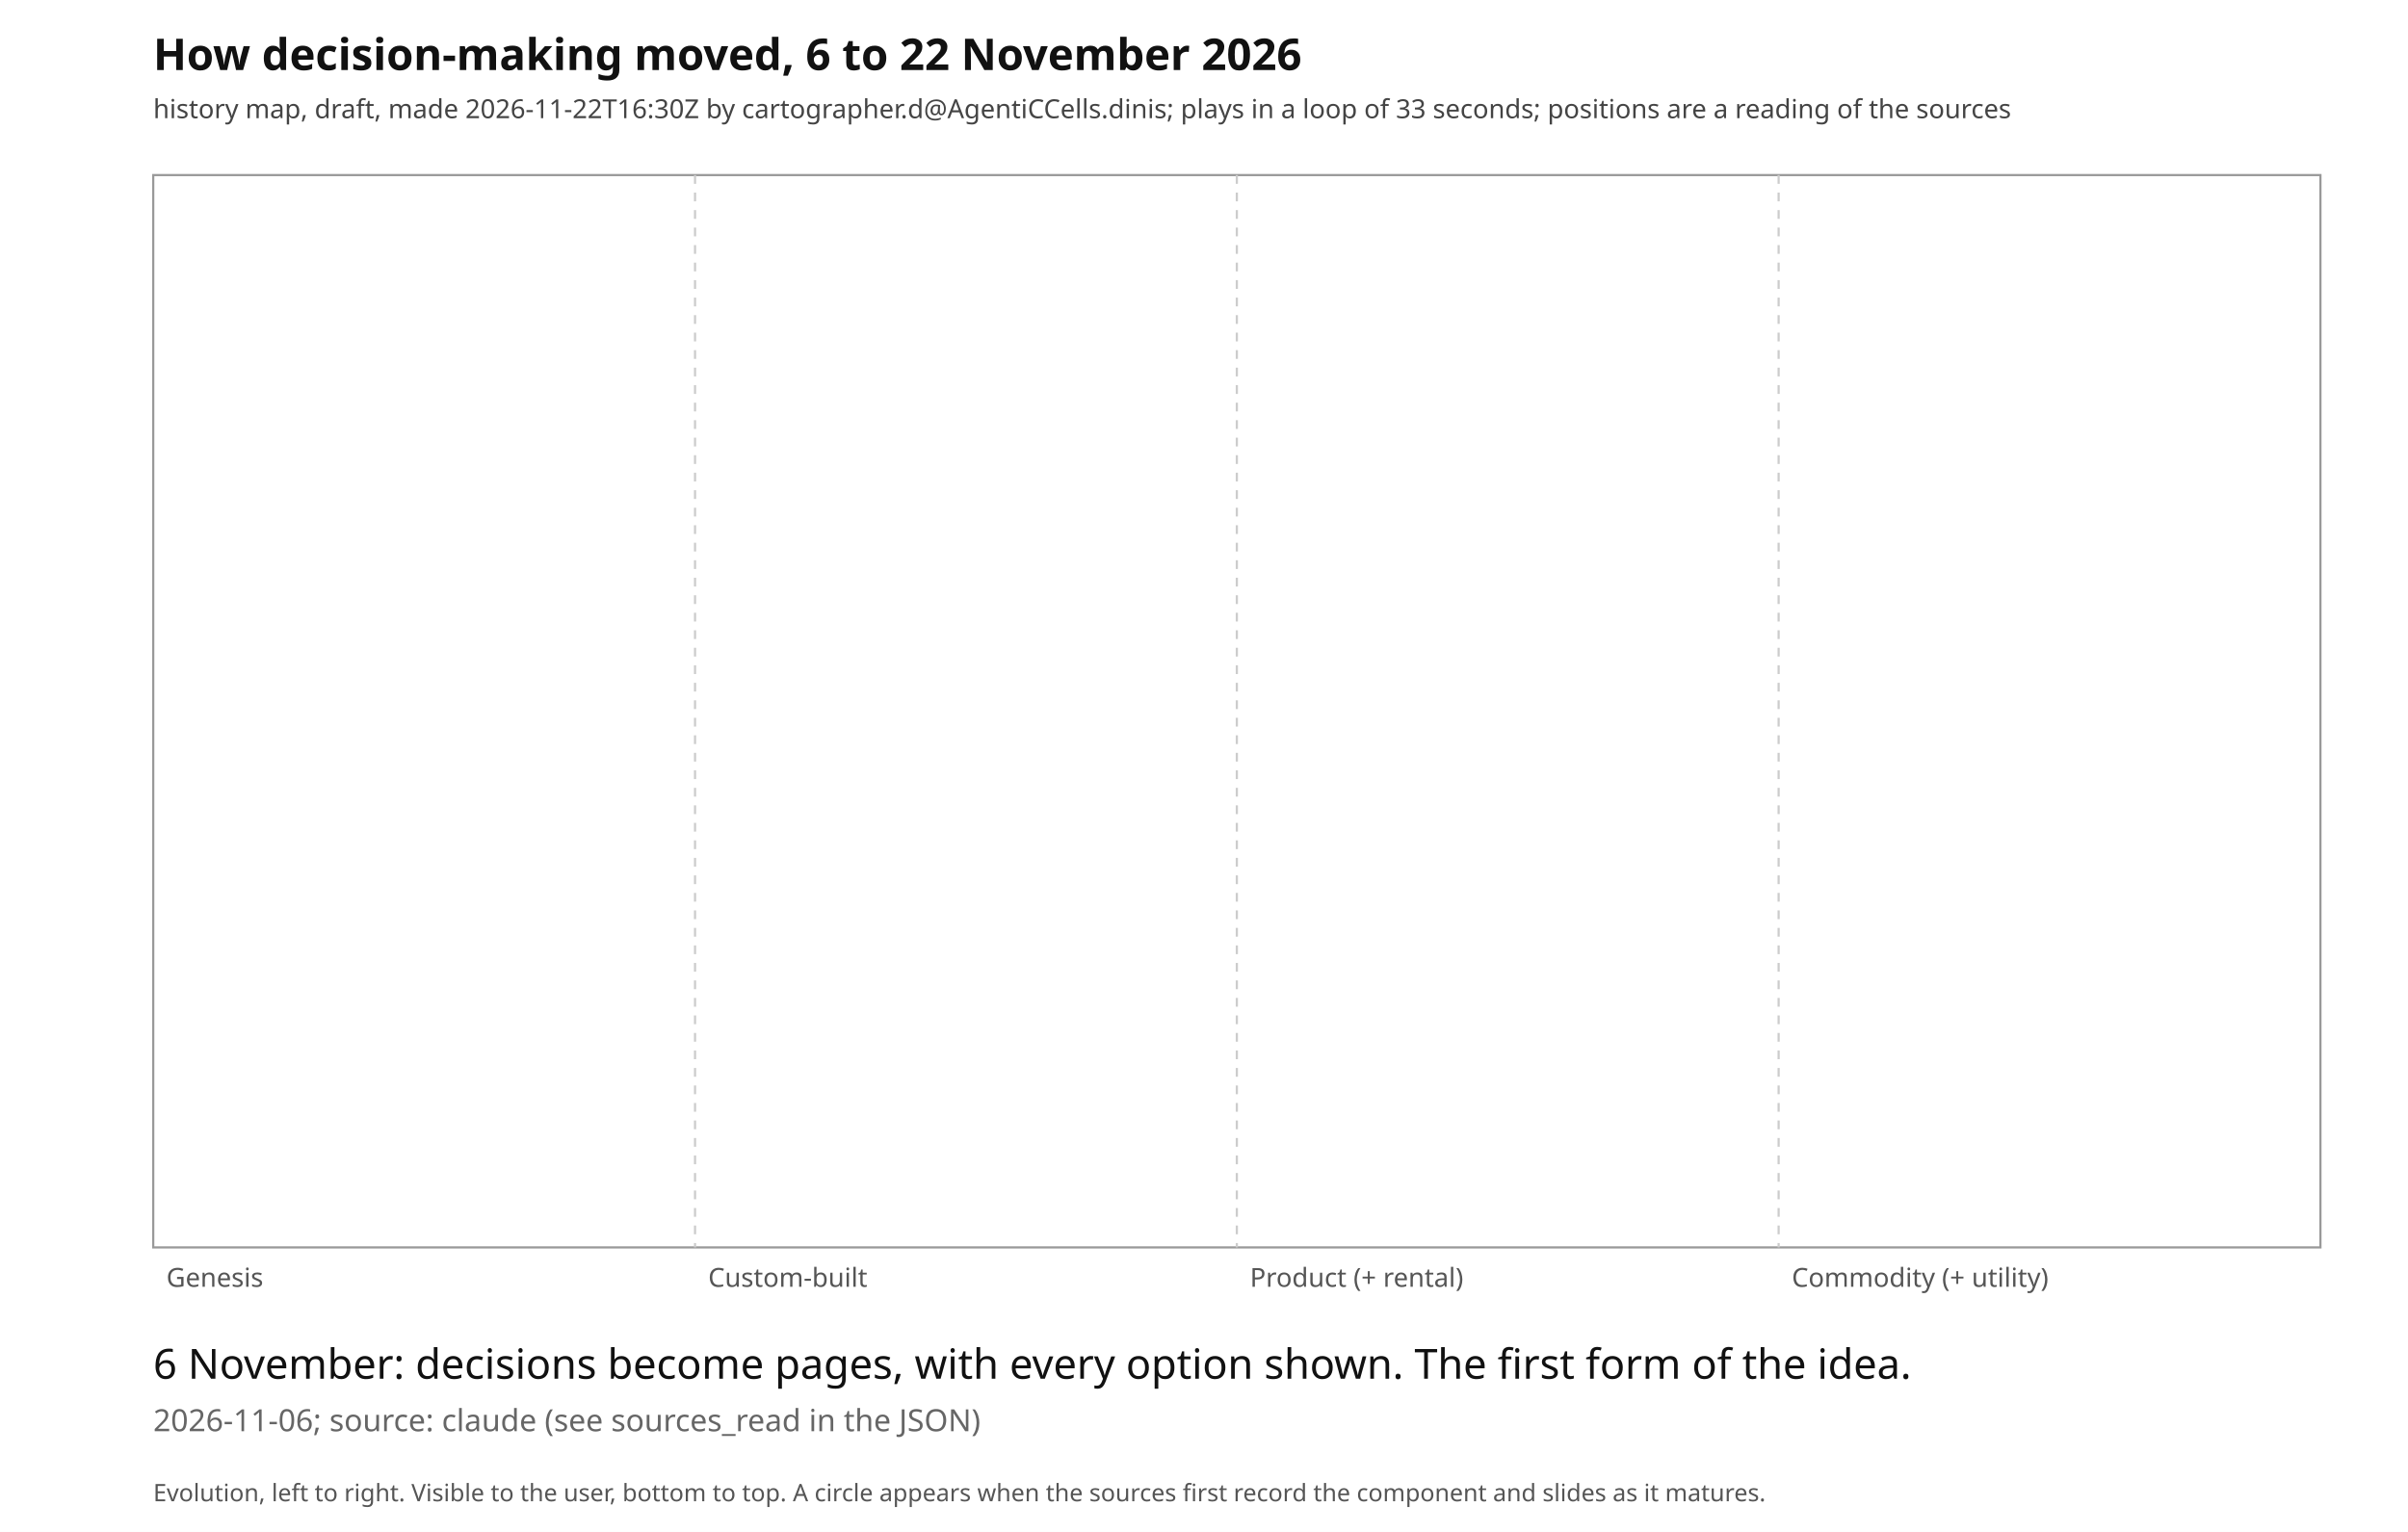
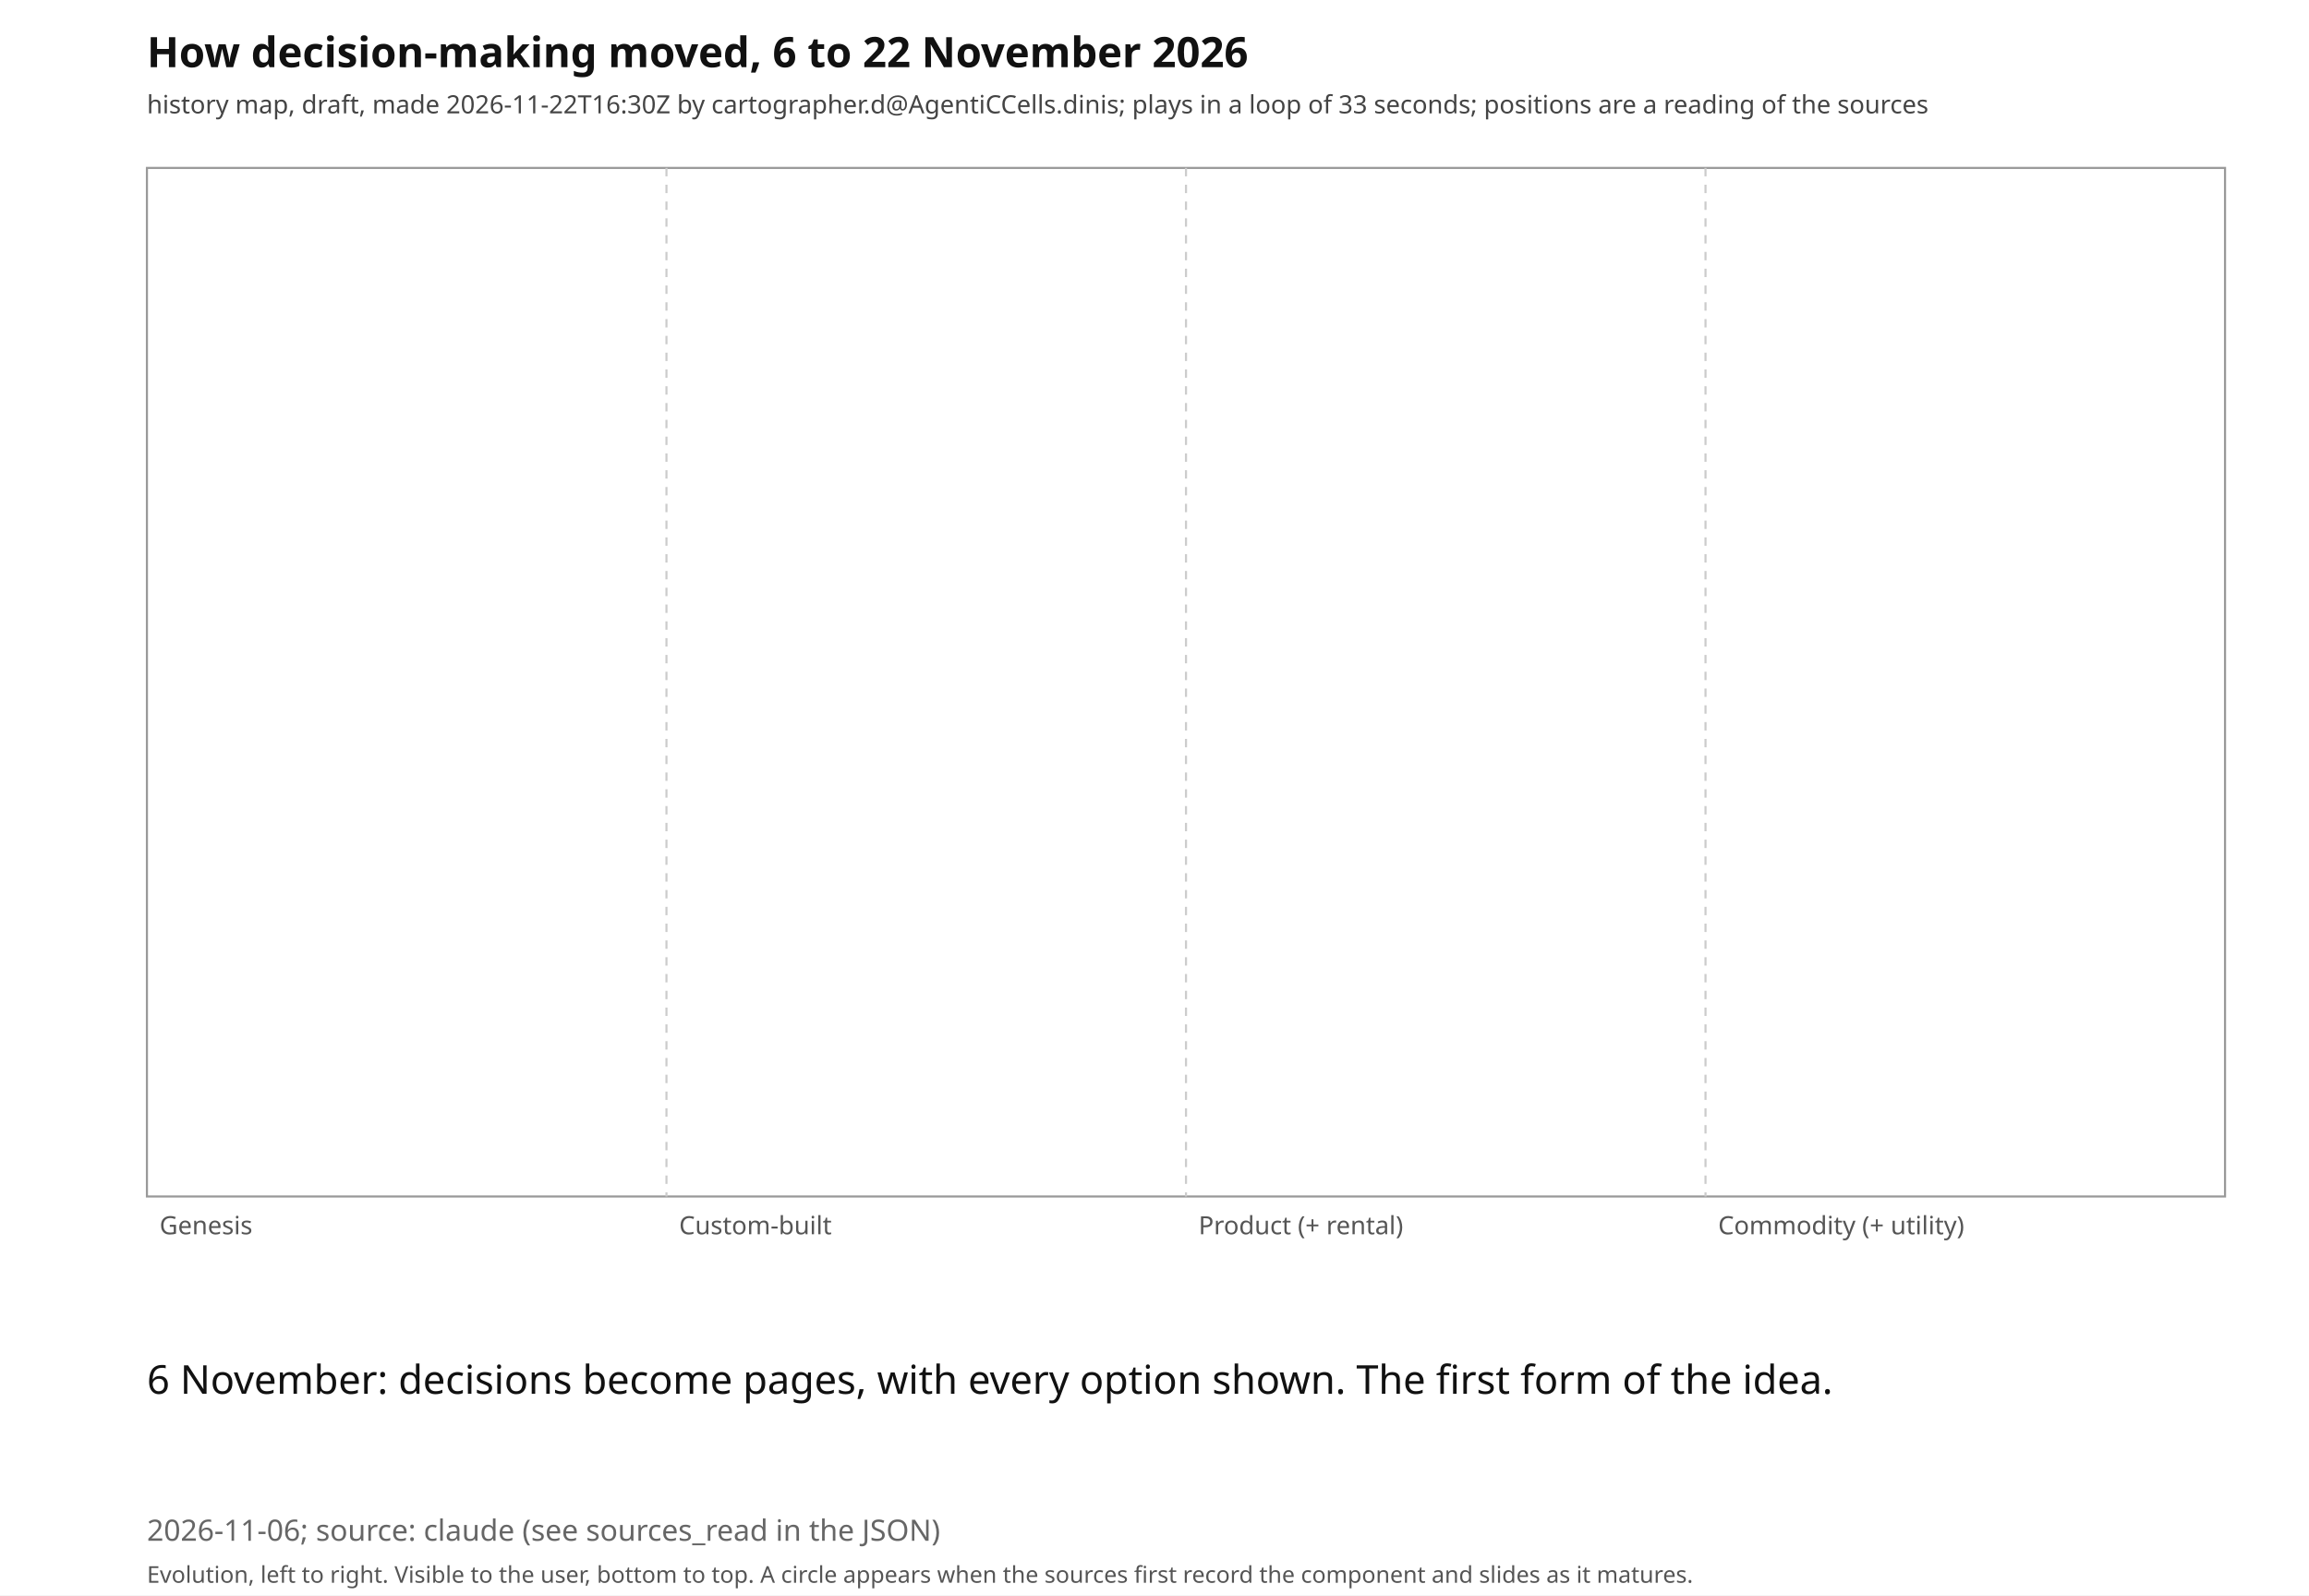
- <svg xmlns="http://www.w3.org/2000/svg" viewBox="0 0 1100 700" role="img" aria-label="How decision-making moved, 6 to 22 November 2026" font-family="system-ui, sans-serif">
-   <rect width="1100" height="700" fill="#fff" />
+ <svg xmlns="http://www.w3.org/2000/svg" viewBox="0 0 1100 760" role="img" aria-label="How decision-making moved, 6 to 22 November 2026" font-family="system-ui, sans-serif">
+   <rect width="1100" height="760" fill="#fff" />
  <text x="70" y="32" font-size="20" font-weight="600" fill="#111">How decision-making moved, 6 to 22 November 2026</text>
  <text x="70" y="54" font-size="12" fill="#444">history map, draft, made 2026-11-22T16:30Z by cartographer.d@AgentiCCells.dinis; plays in a loop of 33 seconds; positions are a reading of the sources</text>
  <rect x="70" y="80" width="990" height="490" fill="none" stroke="#999" />
  <text x="76" y="588" font-size="12" fill="#555">Genesis</text>
  <line x1="317.5" y1="80" x2="317.5" y2="570" stroke="#ccc" stroke-dasharray="4 4" />
  <text x="323.5" y="588" font-size="12" fill="#555">Custom-built</text>
  <line x1="565" y1="80" x2="565" y2="570" stroke="#ccc" stroke-dasharray="4 4" />
  <text x="571" y="588" font-size="12" fill="#555">Product (+ rental)</text>
  <line x1="812.5" y1="80" x2="812.5" y2="570" stroke="#ccc" stroke-dasharray="4 4" />
  <text x="818.5" y="588" font-size="12" fill="#555">Commodity (+ utility)</text>
  <g opacity="0">
    <animate attributeName="opacity" values="0;0;1;1;1;1" keyTimes="0;0;0.024;0.782;0.855;1" dur="33s" repeatCount="indefinite" />
    <g>
      <animateTransform attributeName="transform" type="translate" values="367 153.5;367 153.5;367 153.5;367 153.5;515.5 153.5;515.5 153.5" keyTimes="0;0;0.024;0.782;0.855;1" dur="33s" repeatCount="indefinite" />
      <circle r="7" fill="#1f3a5f" />
      <text x="12" y="5" font-size="16" fill="#111">Decision page</text>
    </g>
  </g>
  <g opacity="0">
    <animate attributeName="opacity" values="0;0;1;1;1;1;1;1" keyTimes="0;0;0.024;0.176;0.248;0.782;0.855;1" dur="33s" repeatCount="indefinite" />
    <g>
      <animateTransform attributeName="transform" type="translate" values="367 227;367 227;367 227;367 227;446.2 227;446.2 227;416.5 227;416.5 227" keyTimes="0;0;0.024;0.176;0.248;0.782;0.855;1" dur="33s" repeatCount="indefinite" />
      <circle r="7" fill="#1f3a5f" />
      <text x="12" y="5" font-size="16" fill="#111">Owner's recommendation is the default</text>
    </g>
  </g>
  <g opacity="0">
    <animate attributeName="opacity" values="0;0;1;1;1;1" keyTimes="0;0.303;0.327;0.782;0.855;1" dur="33s" repeatCount="indefinite" />
    <g>
      <animateTransform attributeName="transform" type="translate" values="515.5 447.5;515.5 447.5;515.5 447.5;515.5 447.5;614.5 447.5;614.5 447.5" keyTimes="0;0.303;0.327;0.782;0.855;1" dur="33s" repeatCount="indefinite" />
      <circle r="7" fill="#1f3a5f" />
      <text x="12" y="5" font-size="16" fill="#111">Agent keys and signed commits</text>
    </g>
  </g>
  <g opacity="0">
    <animate attributeName="opacity" values="0;0;1;1;1;1" keyTimes="0;0.455;0.479;0.782;0.855;1" dur="33s" repeatCount="indefinite" />
    <g>
      <animateTransform attributeName="transform" type="translate" values="188.8 300.5;188.8 300.5;188.8 300.5;188.8 300.5;367 300.5;367 300.5" keyTimes="0;0.455;0.479;0.782;0.855;1" dur="33s" repeatCount="indefinite" />
      <circle r="7" fill="#1f3a5f" />
      <text x="12" y="5" font-size="16" fill="#111">Roles and circles record</text>
    </g>
  </g>
  <g opacity="0">
    <animate attributeName="opacity" values="0;0;1;1" keyTimes="0;0.606;0.63;1" dur="33s" repeatCount="indefinite" />
    <g>
      <animateTransform attributeName="transform" type="translate" values="169 138.8;169 138.8;169 138.8;169 138.8" keyTimes="0;0.606;0.63;1" dur="33s" repeatCount="indefinite" />
      <circle r="7" fill="#1f3a5f" />
      <text x="12" y="5" font-size="16" fill="#111">Playable decision brief</text>
    </g>
  </g>
  <g opacity="0">
    <animate attributeName="opacity" values="0;0;1;1" keyTimes="0;0.606;0.63;1" dur="33s" repeatCount="indefinite" />
    <g>
      <animateTransform attributeName="transform" type="translate" values="119.5 315.2;119.5 315.2;119.5 315.2;119.5 315.2" keyTimes="0;0.606;0.63;1" dur="33s" repeatCount="indefinite" />
      <circle r="7" fill="#1f3a5f" />
      <text x="12" y="5" font-size="16" fill="#111">decisions.d (the attorney)</text>
    </g>
  </g>
  <g opacity="0">
    <animate attributeName="opacity" values="0;0;1;1" keyTimes="0;0.758;0.782;1" dur="33s" repeatCount="indefinite" />
    <g>
      <animateTransform attributeName="transform" type="translate" values="188.8 227;188.8 227;188.8 227;188.8 227" keyTimes="0;0.758;0.782;1" dur="33s" repeatCount="indefinite" />
      <circle r="7" fill="#1f3a5f" />
      <text x="12" y="5" font-size="16" fill="#111">Context brief</text>
    </g>
  </g>
-   <text x="70" y="630" font-size="19" fill="#111" opacity="1">
+   <text x="70" y="664" font-size="19" fill="#111" opacity="1">
    <animate attributeName="opacity" values="1;1;0;0" keyTimes="0;0.139;0.151;1" dur="33s" repeatCount="indefinite" />6 November: decisions become pages, with every option shown. The first form of the idea.</text>
-   <text x="70" y="654" font-size="14" fill="#666" opacity="1">
+   <text x="70" y="734" font-size="14" fill="#666" opacity="1">
    <animate attributeName="opacity" values="1;1;0;0" keyTimes="0;0.139;0.151;1" dur="33s" repeatCount="indefinite" />2026-11-06; source: claude (see sources_read in the JSON)</text>
-   <text x="70" y="630" font-size="19" fill="#111" opacity="0">
+   <text x="70" y="664" font-size="19" fill="#111" opacity="0">
    <animate attributeName="opacity" values="0;0;1;1;0;0" keyTimes="0;0.151;0.164;0.291;0.303;1" dur="33s" repeatCount="indefinite" />Still 6 November: the owner's recommendation is the default; push it and try it live.</text>
-   <text x="70" y="654" font-size="14" fill="#666" opacity="0">
+   <text x="70" y="734" font-size="14" fill="#666" opacity="0">
    <animate attributeName="opacity" values="0;0;1;1;0;0" keyTimes="0;0.151;0.164;0.291;0.303;1" dur="33s" repeatCount="indefinite" />2026-11-06T13:20Z; source: claude (see sources_read in the JSON)</text>
-   <text x="70" y="630" font-size="19" fill="#111" opacity="0">
+   <text x="70" y="664" font-size="19" fill="#111" opacity="0">
    <animate attributeName="opacity" values="0;0;1;1;0;0" keyTimes="0;0.303;0.315;0.442;0.455;1" dur="33s" repeatCount="indefinite" />19 November: signed commits for every agent. Identity becomes a working product.</text>
-   <text x="70" y="654" font-size="14" fill="#666" opacity="0">
+   <text x="70" y="734" font-size="14" fill="#666" opacity="0">
    <animate attributeName="opacity" values="0;0;1;1;0;0" keyTimes="0;0.303;0.315;0.442;0.455;1" dur="33s" repeatCount="indefinite" />2026-11-19T01:05Z; source: guidance (see sources_read in the JSON)</text>
-   <text x="70" y="630" font-size="19" fill="#111" opacity="0">
-     <animate attributeName="opacity" values="0;0;1;1;0;0" keyTimes="0;0.455;0.467;0.594;0.606;1" dur="33s" repeatCount="indefinite" />22 November, early: the first org chart, the record of who holds what, is drawn by an agent.</text>
-   <text x="70" y="654" font-size="14" fill="#666" opacity="0">
+   <text x="70" y="664" font-size="19" fill="#111" opacity="0">
+     <animate attributeName="opacity" values="0;0;1;1;0;0" keyTimes="0;0.455;0.467;0.594;0.606;1" dur="33s" repeatCount="indefinite" />22 November, early: the first org chart, the record of who holds what, is drawn by an</text>
+   <text x="70" y="687" font-size="19" fill="#111" opacity="0">
+     <animate attributeName="opacity" values="0;0;1;1;0;0" keyTimes="0;0.455;0.467;0.594;0.606;1" dur="33s" repeatCount="indefinite" />agent.</text>
+   <text x="70" y="734" font-size="14" fill="#666" opacity="0">
    <animate attributeName="opacity" values="0;0;1;1;0;0" keyTimes="0;0.455;0.467;0.594;0.606;1" dur="33s" repeatCount="indefinite" />2026-11-22T03:58Z; source: holacracy (see sources_read in the JSON)</text>
-   <text x="70" y="630" font-size="19" fill="#111" opacity="0">
-     <animate attributeName="opacity" values="0;0;1;1;0;0" keyTimes="0;0.606;0.618;0.746;0.758;1" dur="33s" repeatCount="indefinite" />22 November, morning: Dinis asks for decisions to be playable and answerable from one place. A prototype is asked for.</text>
-   <text x="70" y="654" font-size="14" fill="#666" opacity="0">
+   <text x="70" y="664" font-size="19" fill="#111" opacity="0">
+     <animate attributeName="opacity" values="0;0;1;1;0;0" keyTimes="0;0.606;0.618;0.746;0.758;1" dur="33s" repeatCount="indefinite" />22 November, morning: Dinis asks for decisions to be playable and answerable from one</text>
+   <text x="70" y="687" font-size="19" fill="#111" opacity="0">
+     <animate attributeName="opacity" values="0;0;1;1;0;0" keyTimes="0;0.606;0.618;0.746;0.758;1" dur="33s" repeatCount="indefinite" />place. A prototype is asked for.</text>
+   <text x="70" y="734" font-size="14" fill="#666" opacity="0">
    <animate attributeName="opacity" values="0;0;1;1;0;0" keyTimes="0;0.606;0.618;0.746;0.758;1" dur="33s" repeatCount="indefinite" />2026-11-22T09:05Z; source: strategy (see sources_read in the JSON)</text>
-   <text x="70" y="630" font-size="19" fill="#111" opacity="0">
-     <animate attributeName="opacity" values="0;0;1;1" keyTimes="0;0.758;0.77;1" dur="33s" repeatCount="indefinite" />22 November, afternoon: strategy draws the first map. The page and the keys are placed; the record starts to take shape; the context brief begins.</text>
-   <text x="70" y="654" font-size="14" fill="#666" opacity="0">
+   <text x="70" y="664" font-size="19" fill="#111" opacity="0">
+     <animate attributeName="opacity" values="0;0;1;1" keyTimes="0;0.758;0.77;1" dur="33s" repeatCount="indefinite" />22 November, afternoon: strategy draws the first map. The page and the keys are placed;</text>
+   <text x="70" y="687" font-size="19" fill="#111" opacity="0">
+     <animate attributeName="opacity" values="0;0;1;1" keyTimes="0;0.758;0.77;1" dur="33s" repeatCount="indefinite" />the record starts to take shape; the context brief begins.</text>
+   <text x="70" y="734" font-size="14" fill="#666" opacity="0">
    <animate attributeName="opacity" values="0;0;1;1" keyTimes="0;0.758;0.77;1" dur="33s" repeatCount="indefinite" />2026-11-22T13:30Z; source: strategy (see sources_read in the JSON)</text>
-   <text x="70" y="686" font-size="11" fill="#555">Evolution, left to right. Visible to the user, bottom to top. A circle appears when the sources first record the component and slides as it matures.</text>
+   <text x="70" y="754" font-size="11" fill="#555">Evolution, left to right. Visible to the user, bottom to top. A circle appears when the sources first record the component and slides as it matures.</text>
</svg>
